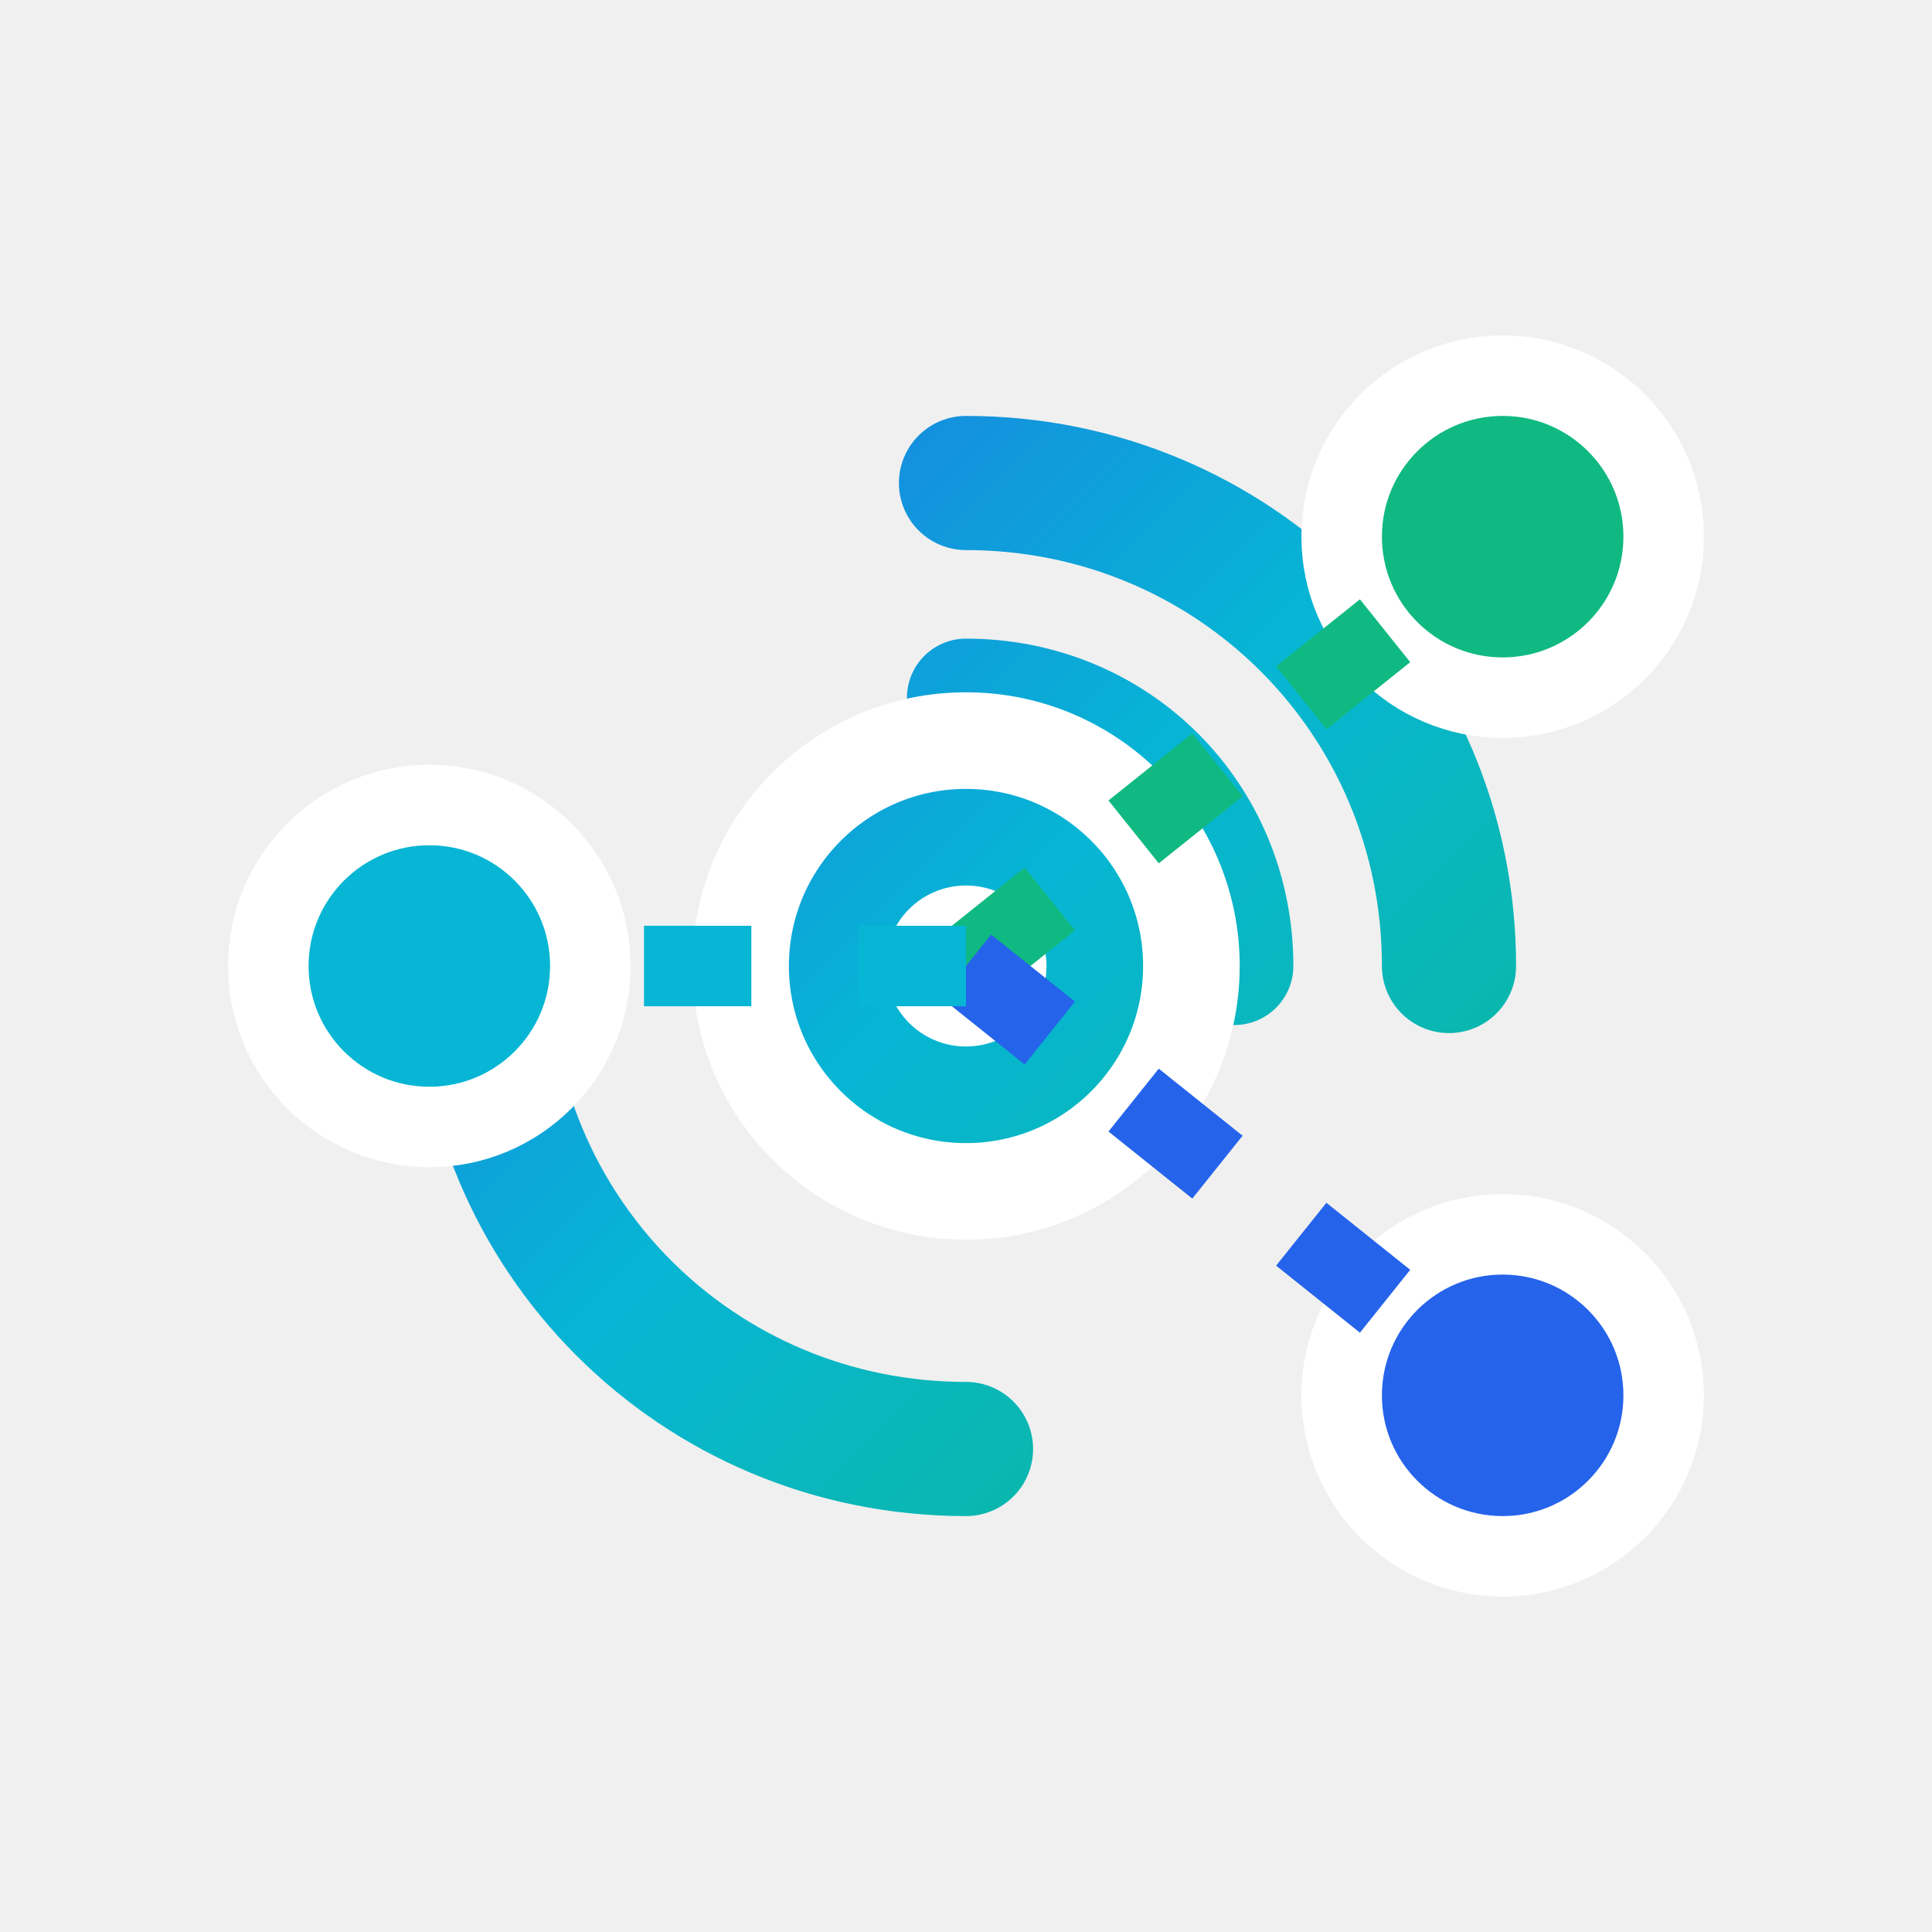
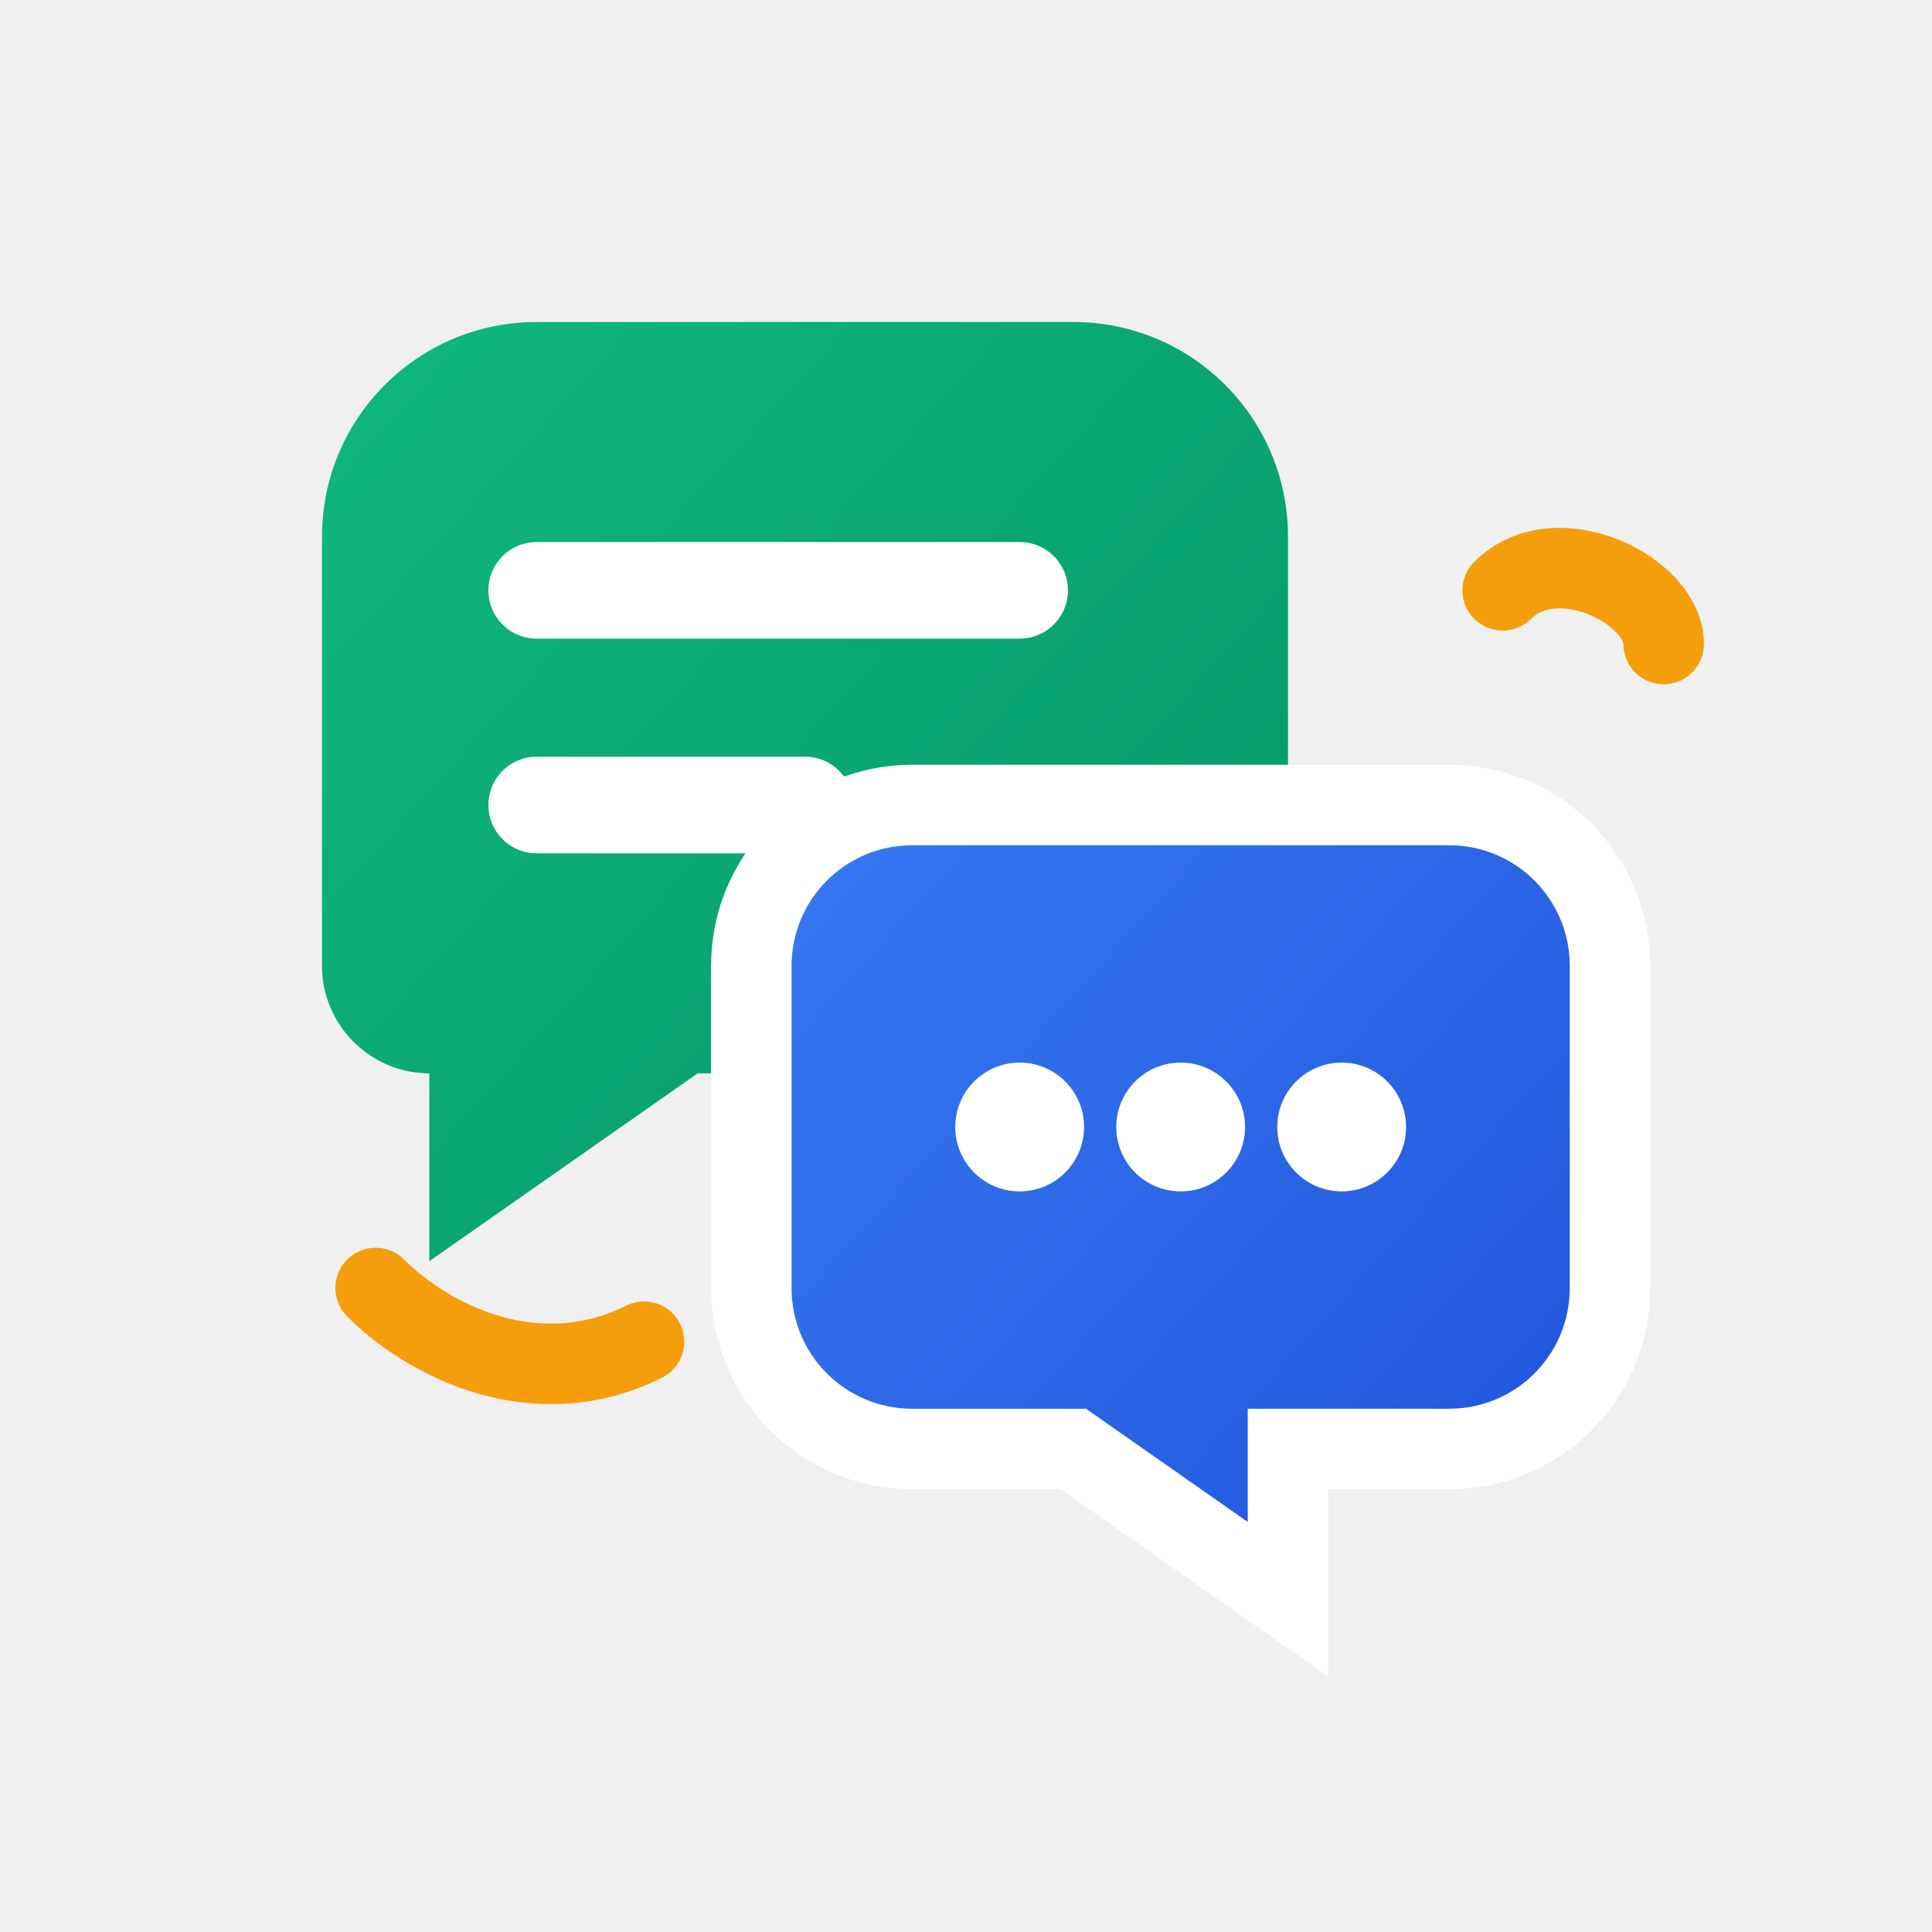
<svg xmlns="http://www.w3.org/2000/svg" width="36" height="36" viewBox="0 0 36 36" fill="none">
  <defs>
-     <linearGradient id="dsh_svg_im_g" x1="6" y1="6" x2="30" y2="30" gradientUnits="userSpaceOnUse">
-       <stop stop-color="#2563EB" />
-       <stop offset="0.5" stop-color="#06B6D4" />
-       <stop offset="1" stop-color="#10B981" />
+     <linearGradient id="dsh_svg_im_wechat" x1="4" y1="6" x2="24" y2="24" gradientUnits="userSpaceOnUse">
+       <stop stop-color="#10B981" />
+       <stop offset="1" stop-color="#059669" />
+     </linearGradient>
+     <linearGradient id="dsh_svg_im_feishu" x1="12" y1="12" x2="32" y2="30" gradientUnits="userSpaceOnUse">
+       <stop stop-color="#3B82F6" />
+       <stop offset="1" stop-color="#1D4ED8" />
    </linearGradient>
  </defs>
-   <path d="M18 9C23 9 27 13 27 18" stroke="url(#dsh_svg_im_g)" stroke-width="2.5" stroke-linecap="round" />
-   <path d="M18 13C20.8 13 23 15.2 23 18" stroke="url(#dsh_svg_im_g)" stroke-width="2.2" stroke-linecap="round" />
-   <path d="M9 18C9 23 13 27 18 27" stroke="url(#dsh_svg_im_g)" stroke-width="2.5" stroke-linecap="round" />
-   <circle cx="18" cy="18" r="4.2" fill="url(#dsh_svg_im_g)" stroke="#FFFFFF" stroke-width="1.8" />
-   <circle cx="18" cy="18" r="1.5" fill="#FFFFFF" />
-   <circle cx="28" cy="10" r="3" fill="#10B981" stroke="#FFFFFF" stroke-width="1.5" />
-   <circle cx="28" cy="26" r="3" fill="#2563EB" stroke="#FFFFFF" stroke-width="1.5" />
-   <circle cx="8" cy="18" r="3" fill="#06B6D4" stroke="#FFFFFF" stroke-width="1.5" />
-   <line x1="18" y1="18" x2="28" y2="10" stroke="#10B981" stroke-width="1.5" stroke-dasharray="2 2" />
-   <line x1="18" y1="18" x2="28" y2="26" stroke="#2563EB" stroke-width="1.5" stroke-dasharray="2 2" />
-   <line x1="18" y1="18" x2="8" y2="18" stroke="#06B6D4" stroke-width="1.5" stroke-dasharray="2 2" />
+   <path d="M6 10C6 7.79 7.79 6 10 6H20C22.21 6 24 7.79 24 10V16C24 18.21 22.21 20 20 20H13L8 23.5V20C6.9 20 6 19.1 6 18V10Z" fill="url(#dsh_svg_im_wechat)" />
+   <line x1="10" y1="11" x2="19" y2="11" stroke="#FFFFFF" stroke-width="1.8" stroke-linecap="round" />
+   <line x1="10" y1="15" x2="15" y2="15" stroke="#FFFFFF" stroke-width="1.8" stroke-linecap="round" />
+   <path d="M14 18C14 16.34 15.34 15 17 15H27C28.66 15 30 16.34 30 18V24C30 25.66 28.66 27 27 27H24V29.8L20 27H17C15.34 27 14 25.66 14 24V18Z" fill="url(#dsh_svg_im_feishu)" stroke="#FFFFFF" stroke-width="1.5" />
+   <circle cx="19" cy="21" r="1.2" fill="#FFFFFF" />
+   <circle cx="22" cy="21" r="1.2" fill="#FFFFFF" />
+   <circle cx="25" cy="21" r="1.2" fill="#FFFFFF" />
+   <path d="M12 25C10 26 8 25 7 24M28 11C29 10 31 11 31 12" stroke="#F59E0B" stroke-width="1.5" stroke-linecap="round" />
</svg>
